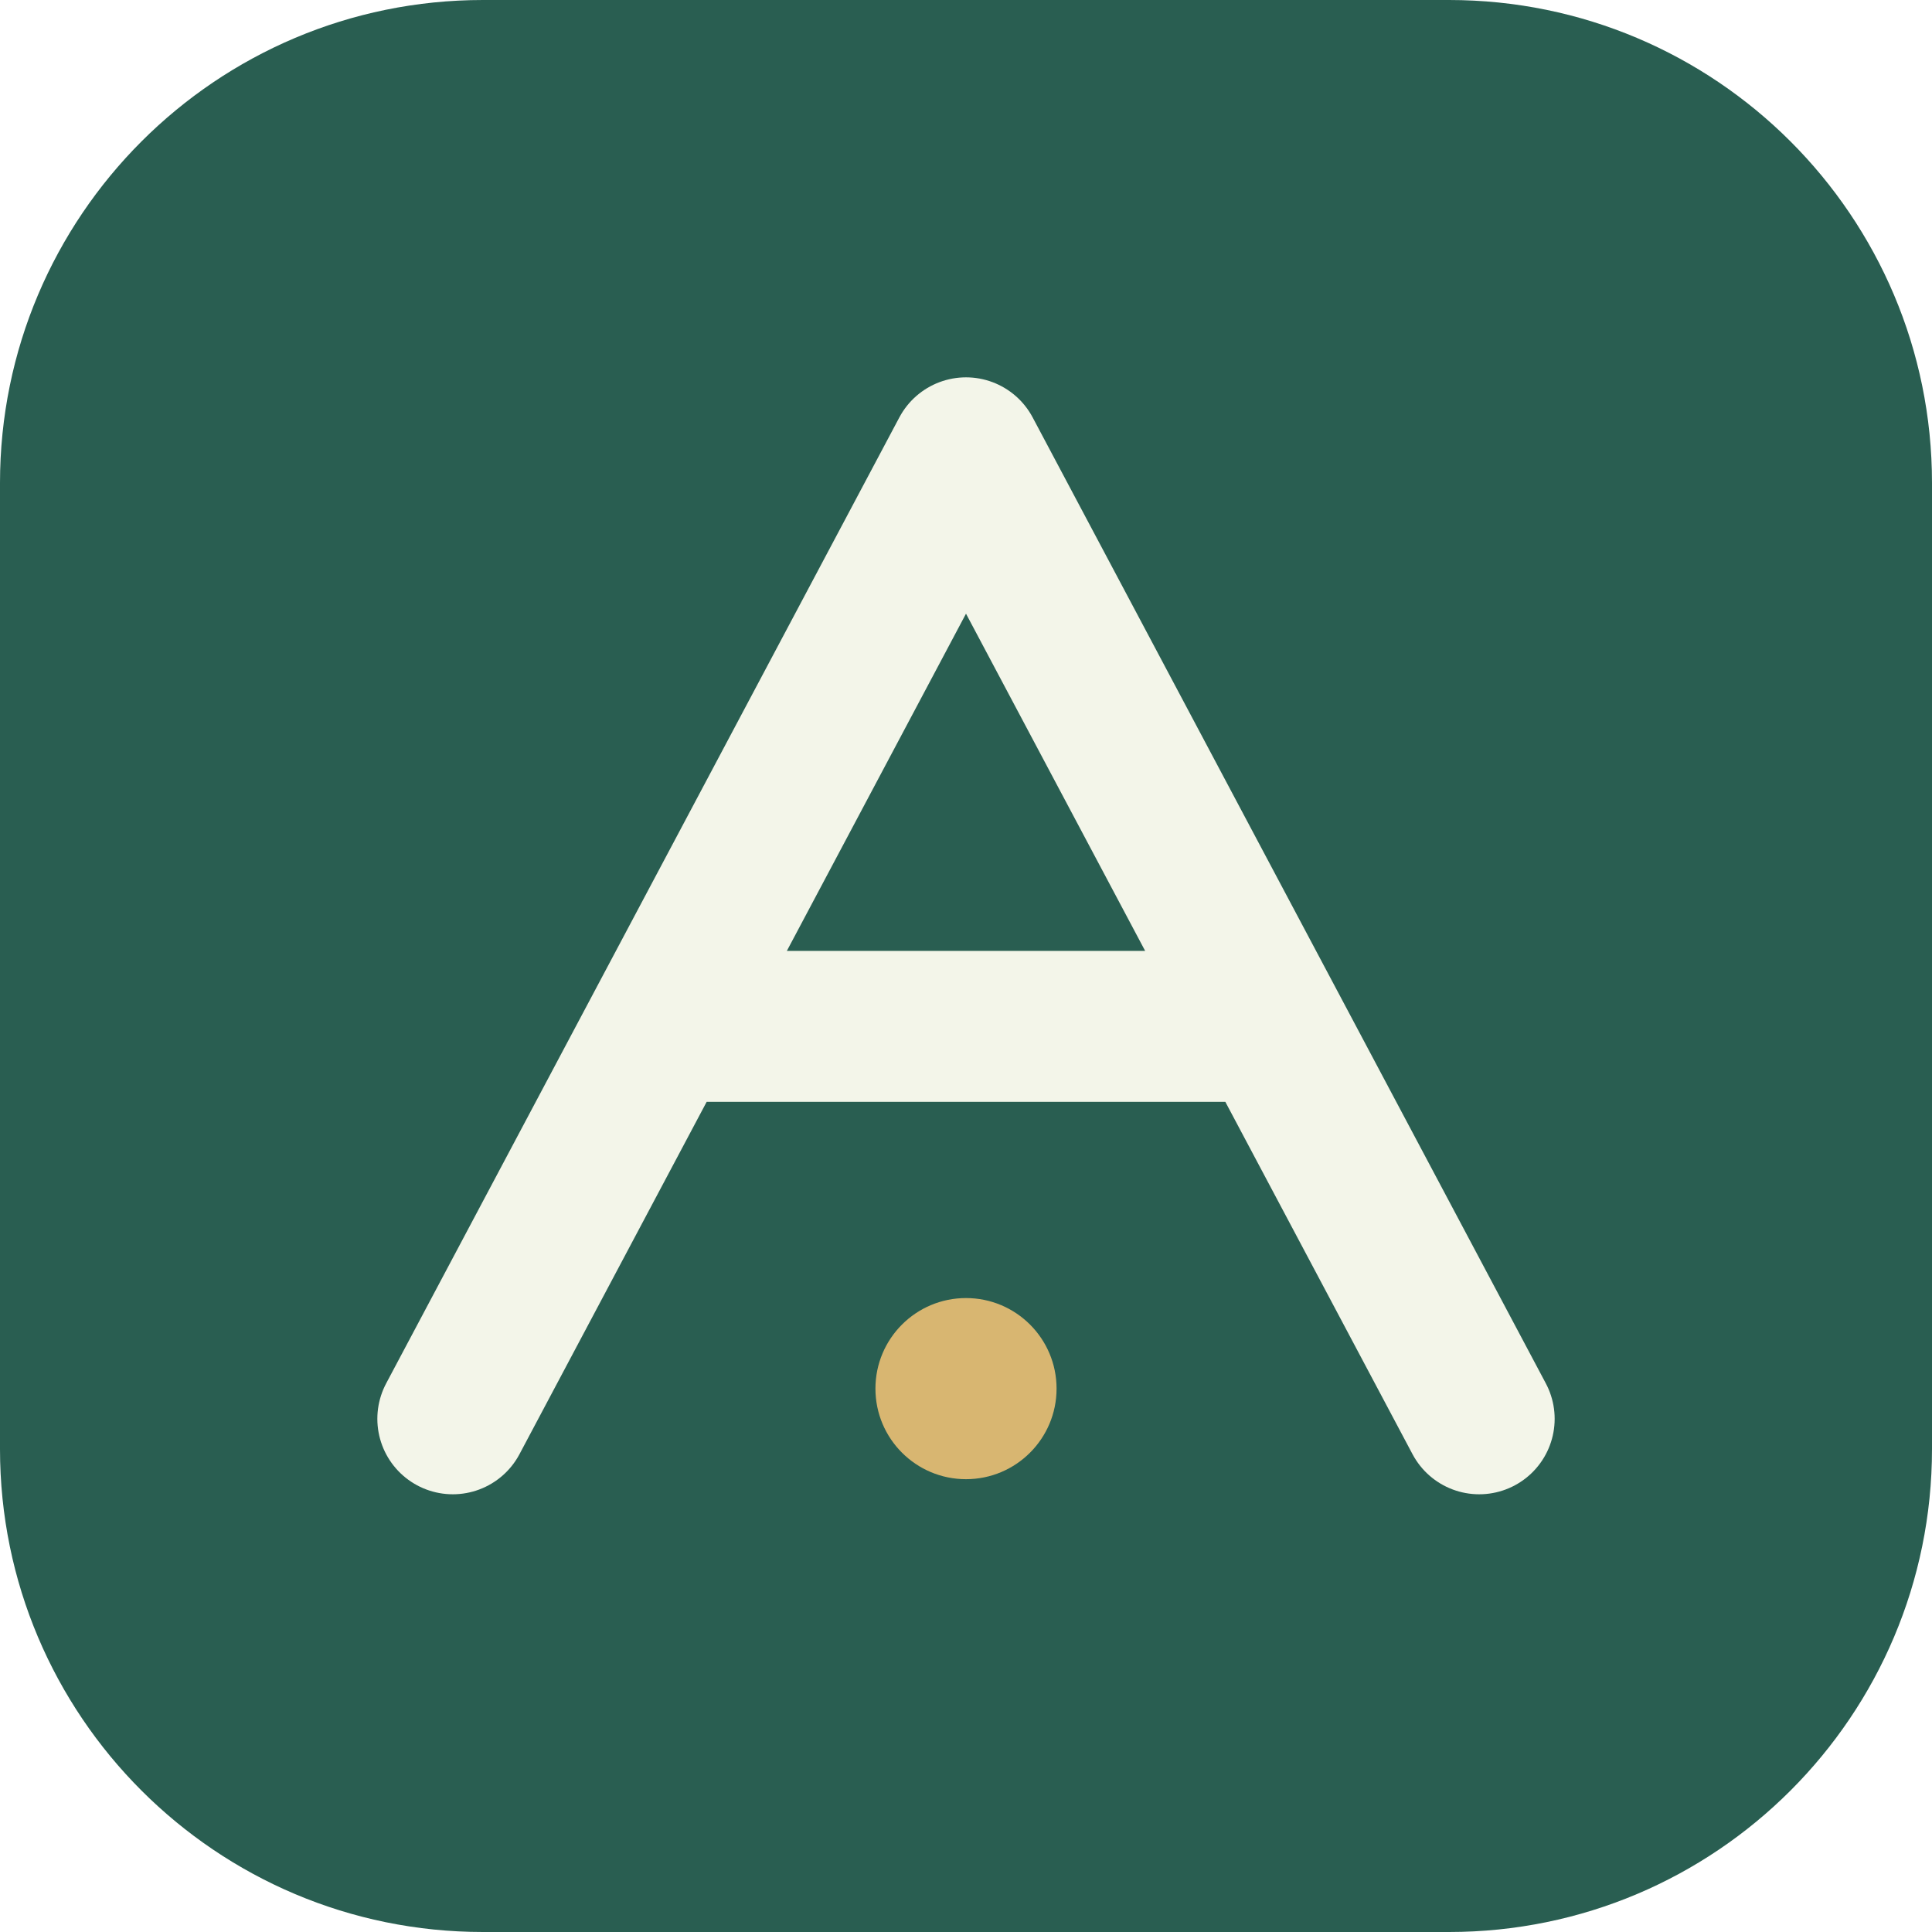
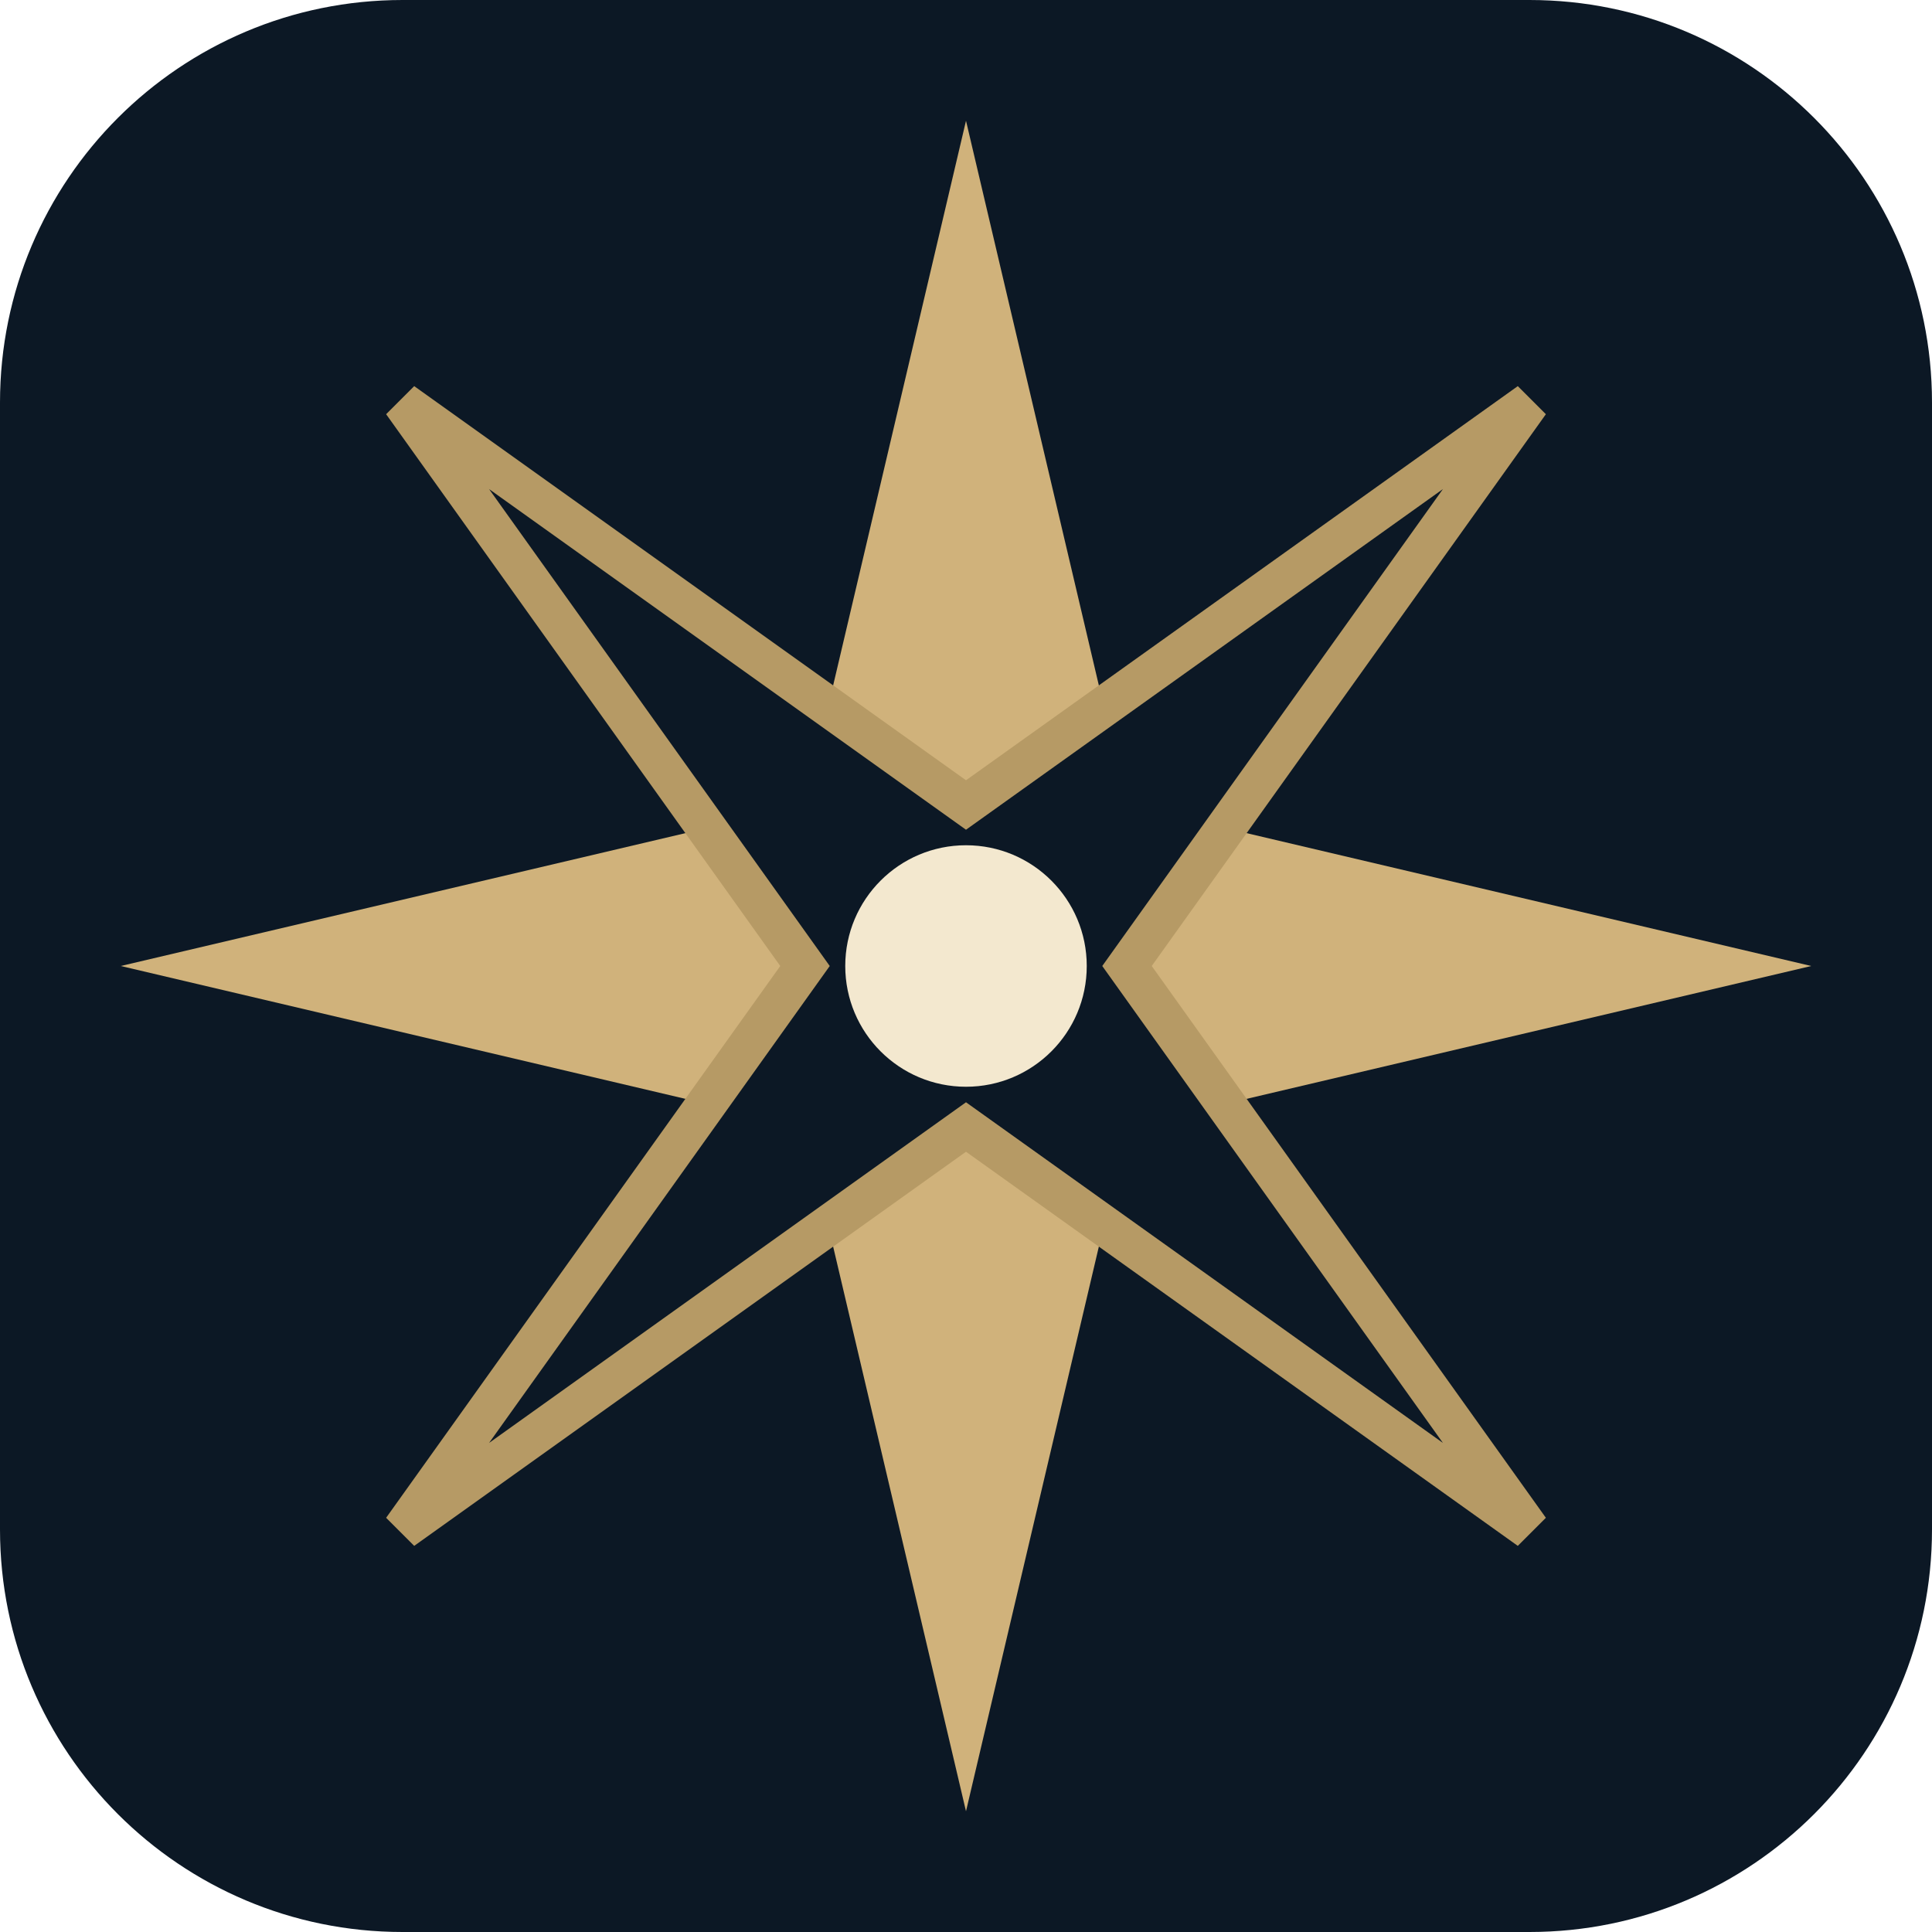
- <svg xmlns="http://www.w3.org/2000/svg" viewBox="0 0 64 64">
-   <rect width="64" height="64" rx="16" fill="#295e51" />
-   <path d="M15 47 32 15l17 32M23 34h18" fill="none" stroke="#f3f5e9" stroke-width="5" stroke-linejoin="round" stroke-linecap="round" />
-   <circle cx="32" cy="46" r="3" fill="#d8b671" />
+ <svg xmlns="http://www.w3.org/2000/svg" viewBox="0 0 48 48">
+   <rect width="48" height="48" rx="10" fill="#0c1825" />
+   <path d="m24 3 4 17 17 4-17 4-4 17-4-17-17-4 17-4z" fill="#d0b27b" />
+   <path d="m10 10 14 10 14-10-10 14 10 14-14-10-14 10 10-14z" fill="#0c1825" stroke="#b69a65" />
+   <circle cx="24" cy="24" r="3" fill="#f3e8cf" />
</svg>
